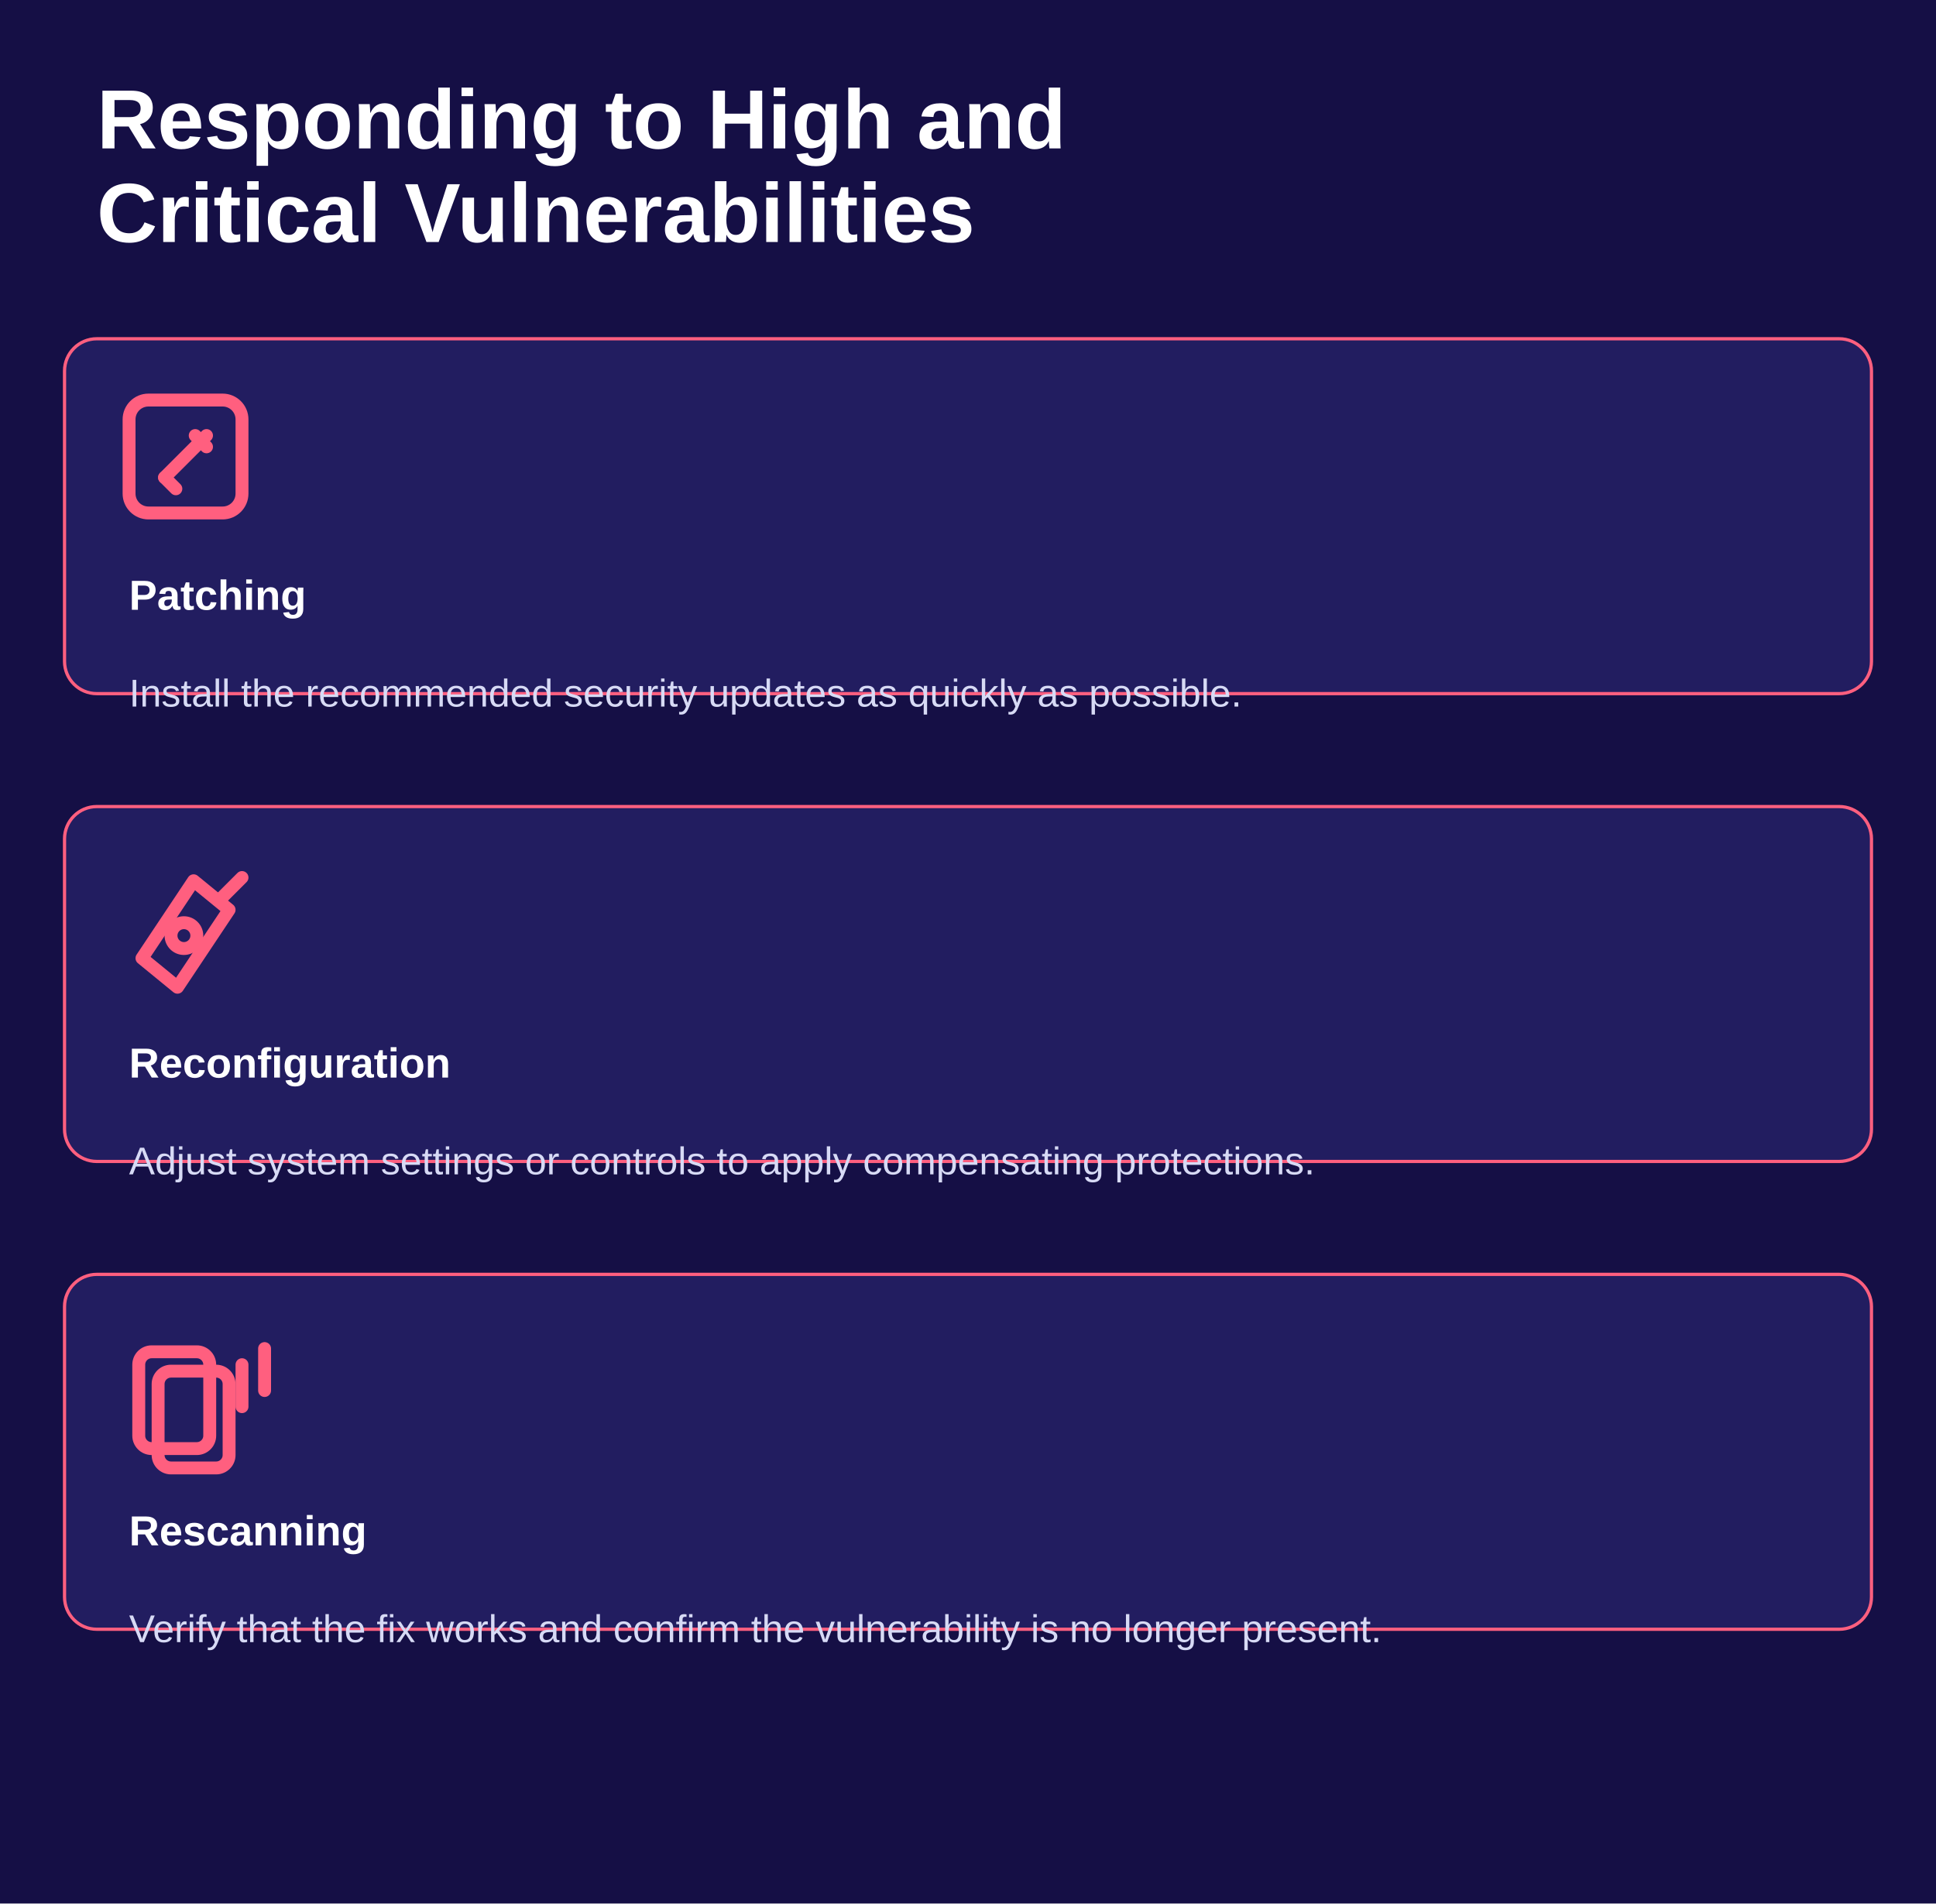
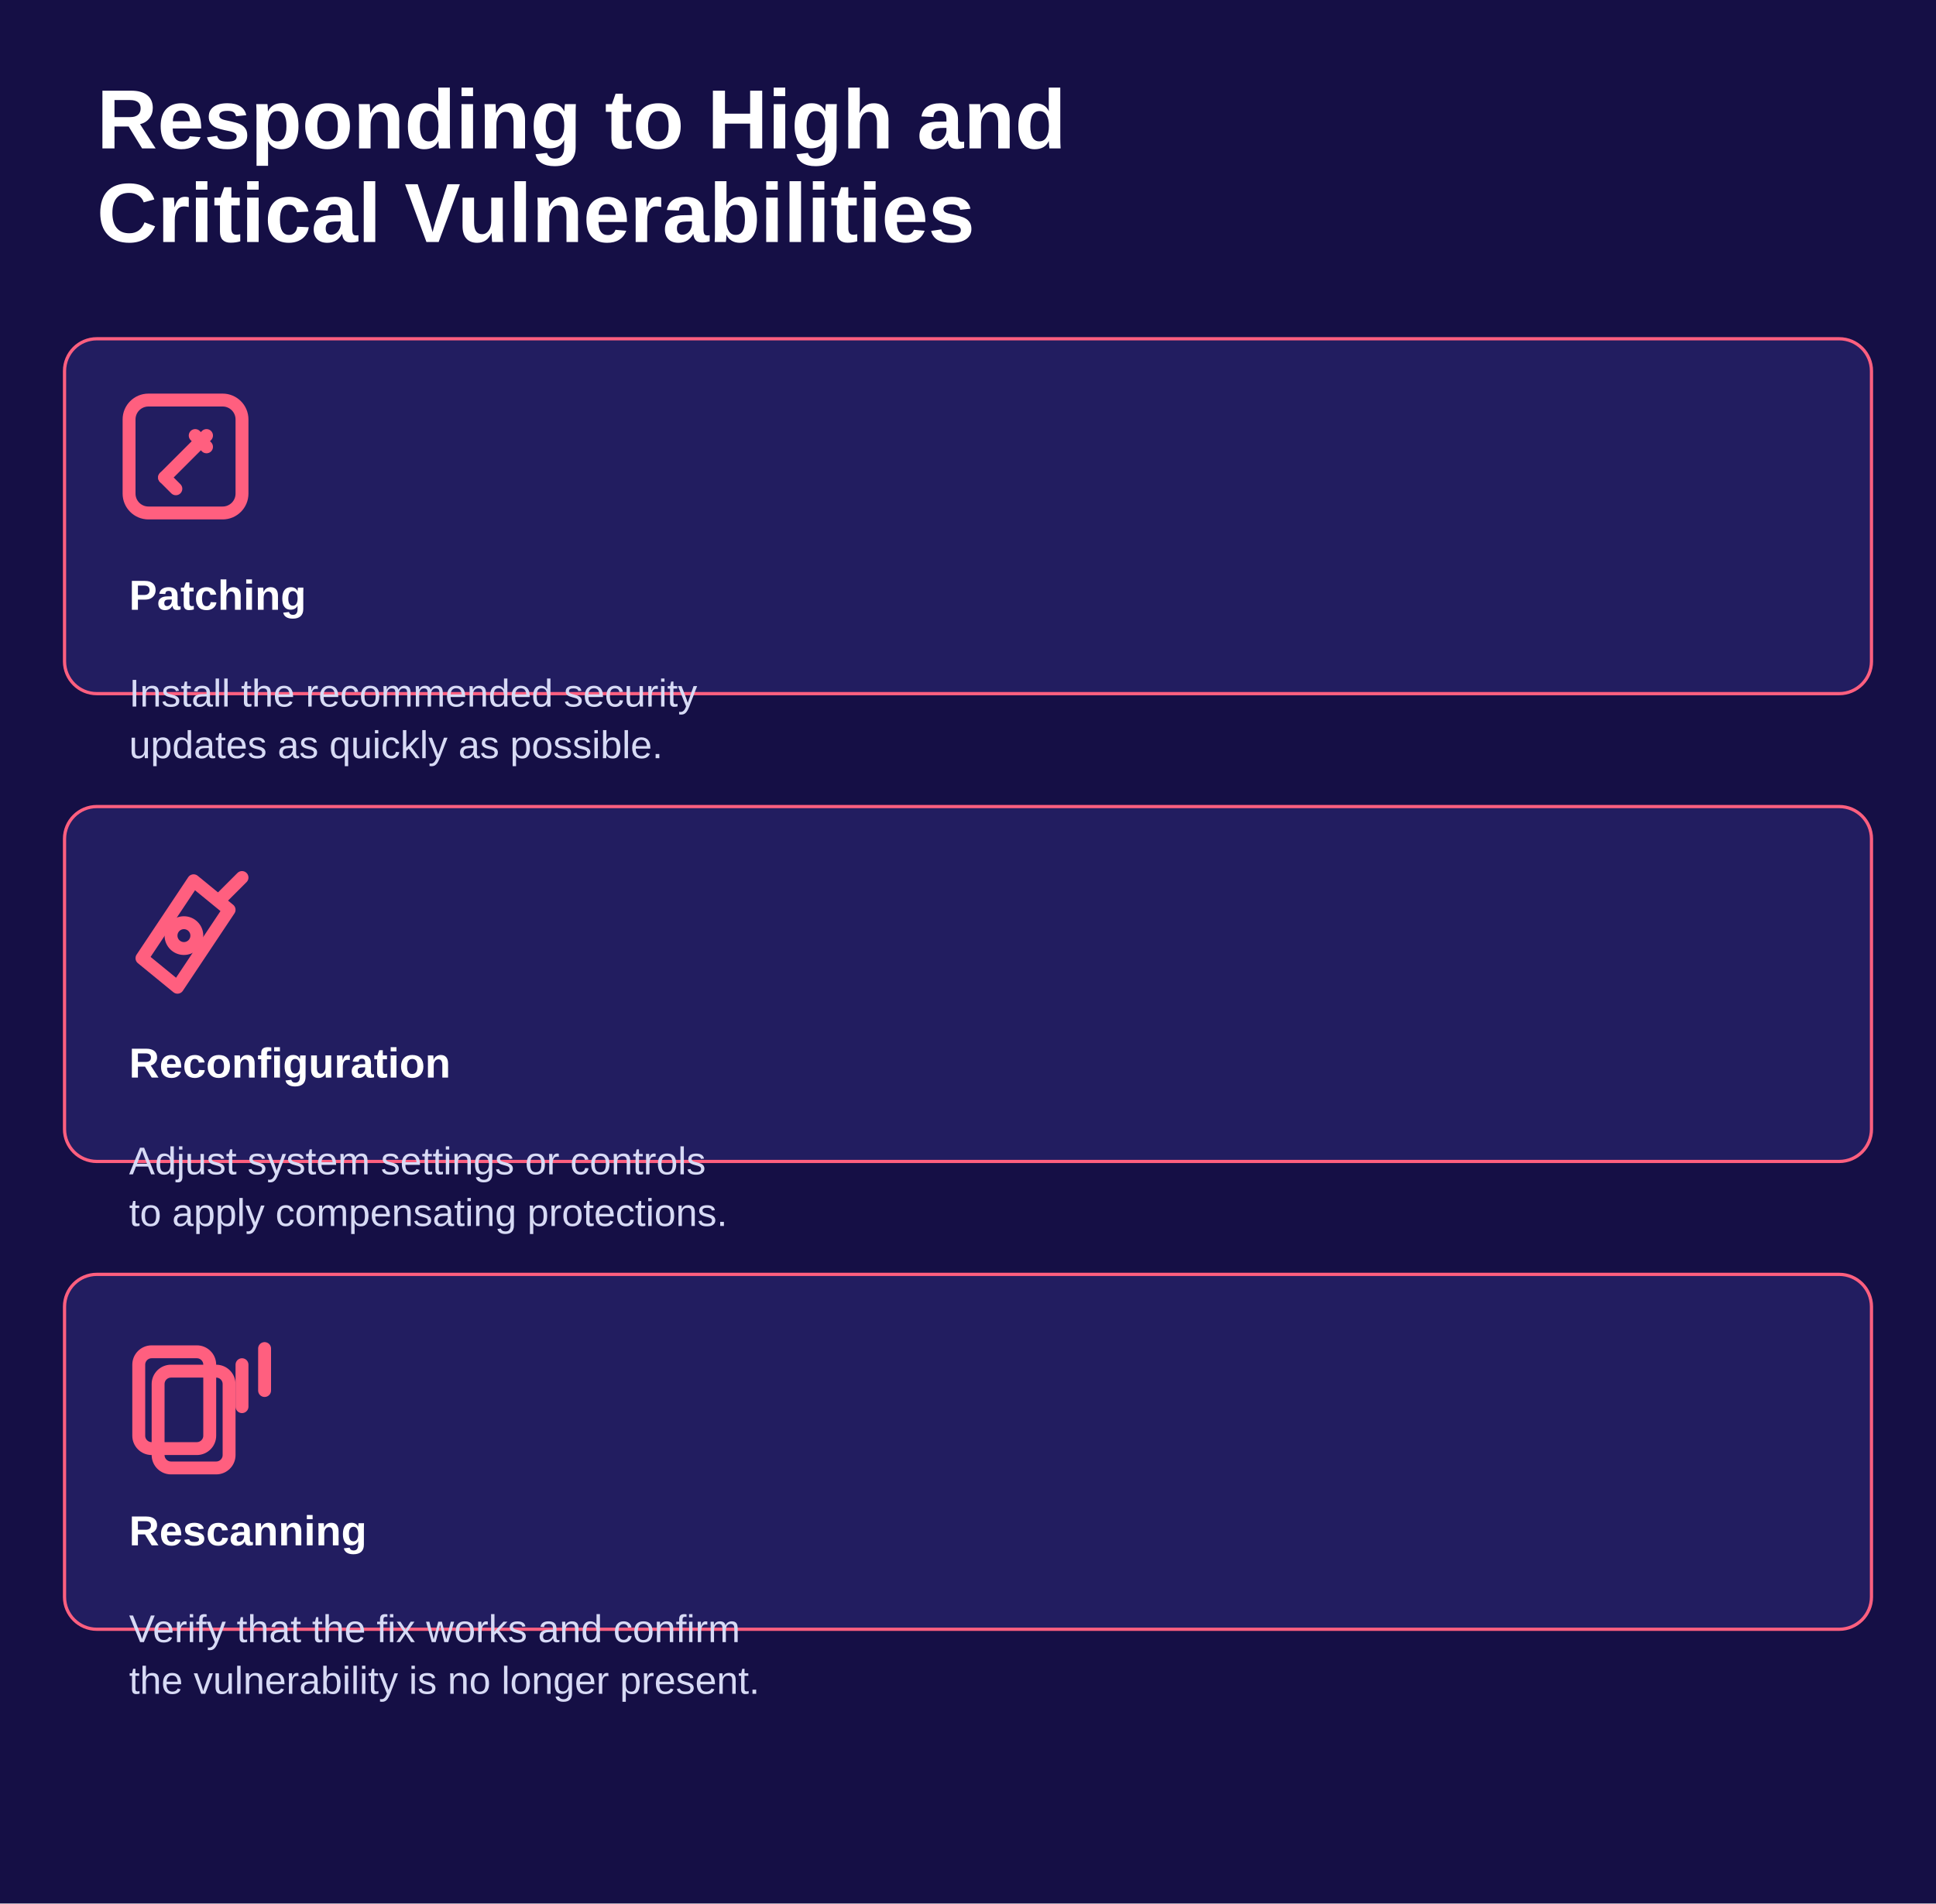
<svg xmlns="http://www.w3.org/2000/svg" width="1200" height="1180" viewBox="0 0 1200 1180" role="img" aria-labelledby="title desc">
  <defs>
    <style>
      .title { fill: #ffffff; font: 700 52px 'Segoe UI', Arial, sans-serif; }
      .cardTitle { fill: #ffffff; font: 700 26px 'Segoe UI', Arial, sans-serif; }
      .body { fill: #d7daf5; font: 400 24px 'Segoe UI', Arial, sans-serif; }
      .icon { fill: none; stroke: #ff5f7f; stroke-width: 8; stroke-linecap: round; stroke-linejoin: round; }
    </style>
  </defs>
  <rect width="1200" height="1180" fill="#150f45" />
  <text x="60" y="92" class="title">Responding to High and</text>
  <text x="60" y="150" class="title">Critical Vulnerabilities</text>
  <rect x="40" y="210" width="1120" height="220" rx="20" fill="#221d60" stroke="#ff5f7f" stroke-width="2" />
  <g transform="translate(80, 248)">
    <rect x="0" y="0" width="70" height="70" rx="12" class="icon" />
    <path d="M22 48 L48 22" class="icon" />
    <path d="M41 22 L48 29" class="icon" />
    <path d="M22 48 L29 55" class="icon" />
  </g>
  <text x="80" y="378" class="cardTitle">Patching</text>
-   <text x="80" y="438" class="body">Install the recommended security updates as quickly as possible.</text>
+   <text x="80" y="438" class="body">Install the recommended security</text>
+   <text x="80" y="470" class="body">updates as quickly as possible.</text>
  <rect x="40" y="500" width="1120" height="220" rx="20" fill="#221d60" stroke="#ff5f7f" stroke-width="2" />
  <g transform="translate(80, 538)">
    <path d="M8 56 L40 8 L62 26 L30 74 Z" class="icon" />
    <circle cx="34" cy="42" r="8" class="icon" />
    <path d="M56 20 L70 6" class="icon" />
  </g>
  <text x="80" y="668" class="cardTitle">Reconfiguration</text>
-   <text x="80" y="728" class="body">Adjust system settings or controls to apply compensating protections.</text>
+   <text x="80" y="728" class="body">Adjust system settings or controls</text>
+   <text x="80" y="760" class="body">to apply compensating protections.</text>
  <rect x="40" y="790" width="1120" height="220" rx="20" fill="#221d60" stroke="#ff5f7f" stroke-width="2" />
  <g transform="translate(80, 828)">
    <rect x="6" y="10" width="44" height="60" rx="8" class="icon" />
    <rect x="18" y="22" width="44" height="60" rx="8" class="icon" />
    <path d="M70 18 L70 44" class="icon" />
    <path d="M84 8 L84 34" class="icon" />
  </g>
  <text x="80" y="958" class="cardTitle">Rescanning</text>
-   <text x="80" y="1018" class="body">Verify that the fix works and confirm the vulnerability is no longer present.</text>
+   <text x="80" y="1018" class="body">Verify that the fix works and confirm</text>
+   <text x="80" y="1050" class="body">the vulnerability is no longer present.</text>
</svg>
